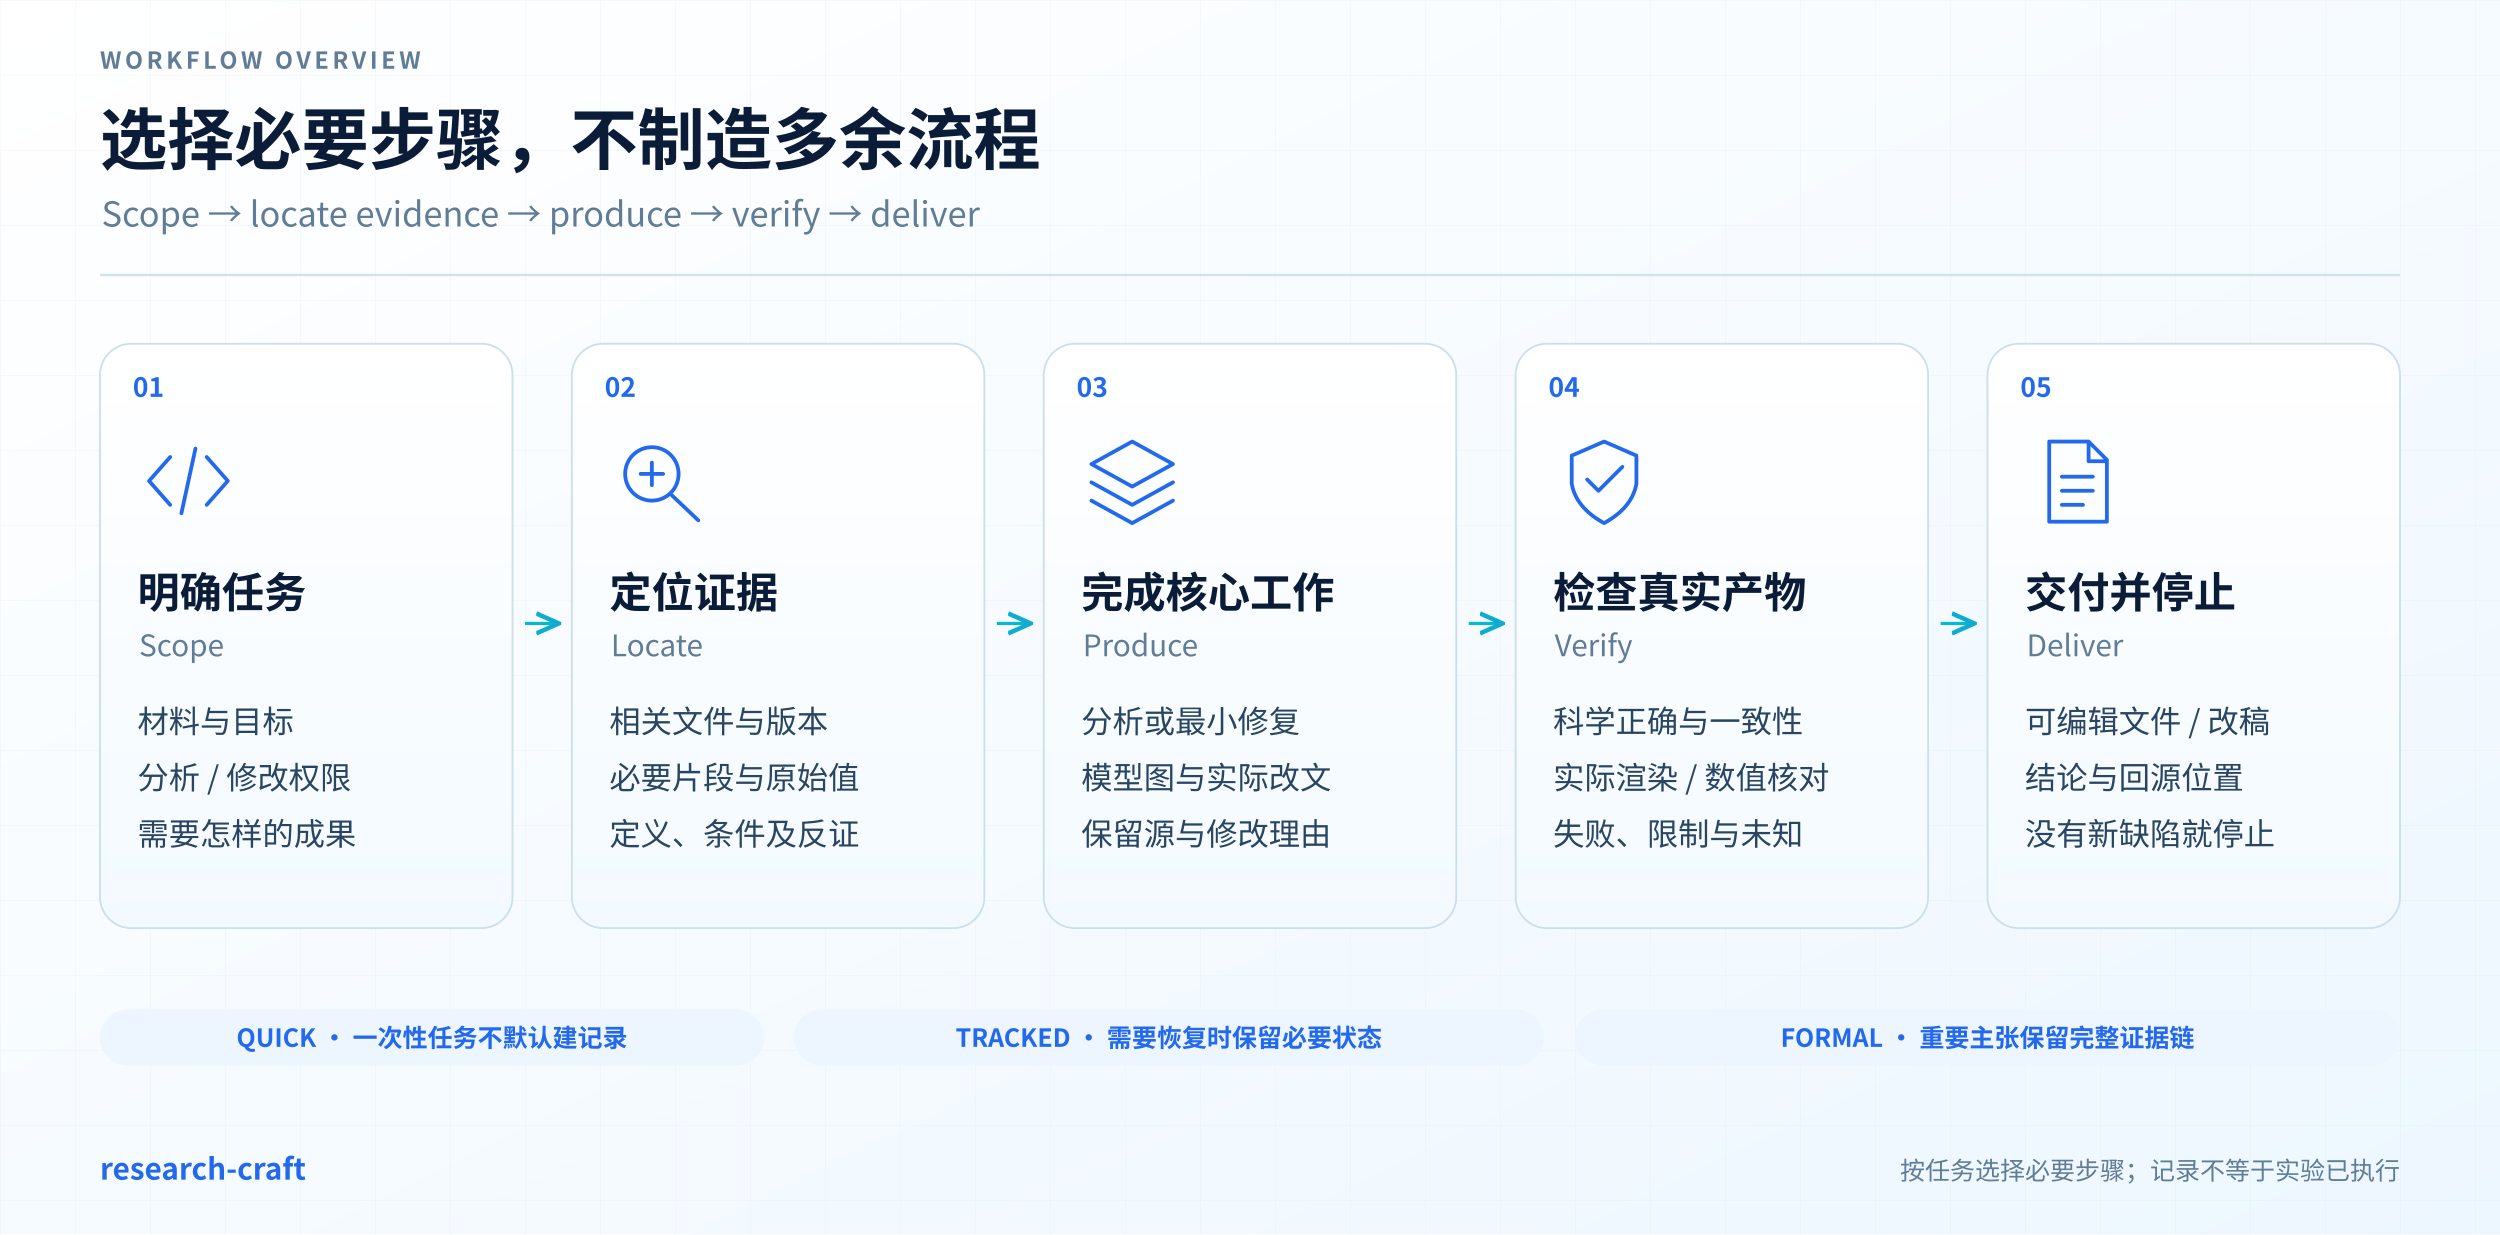
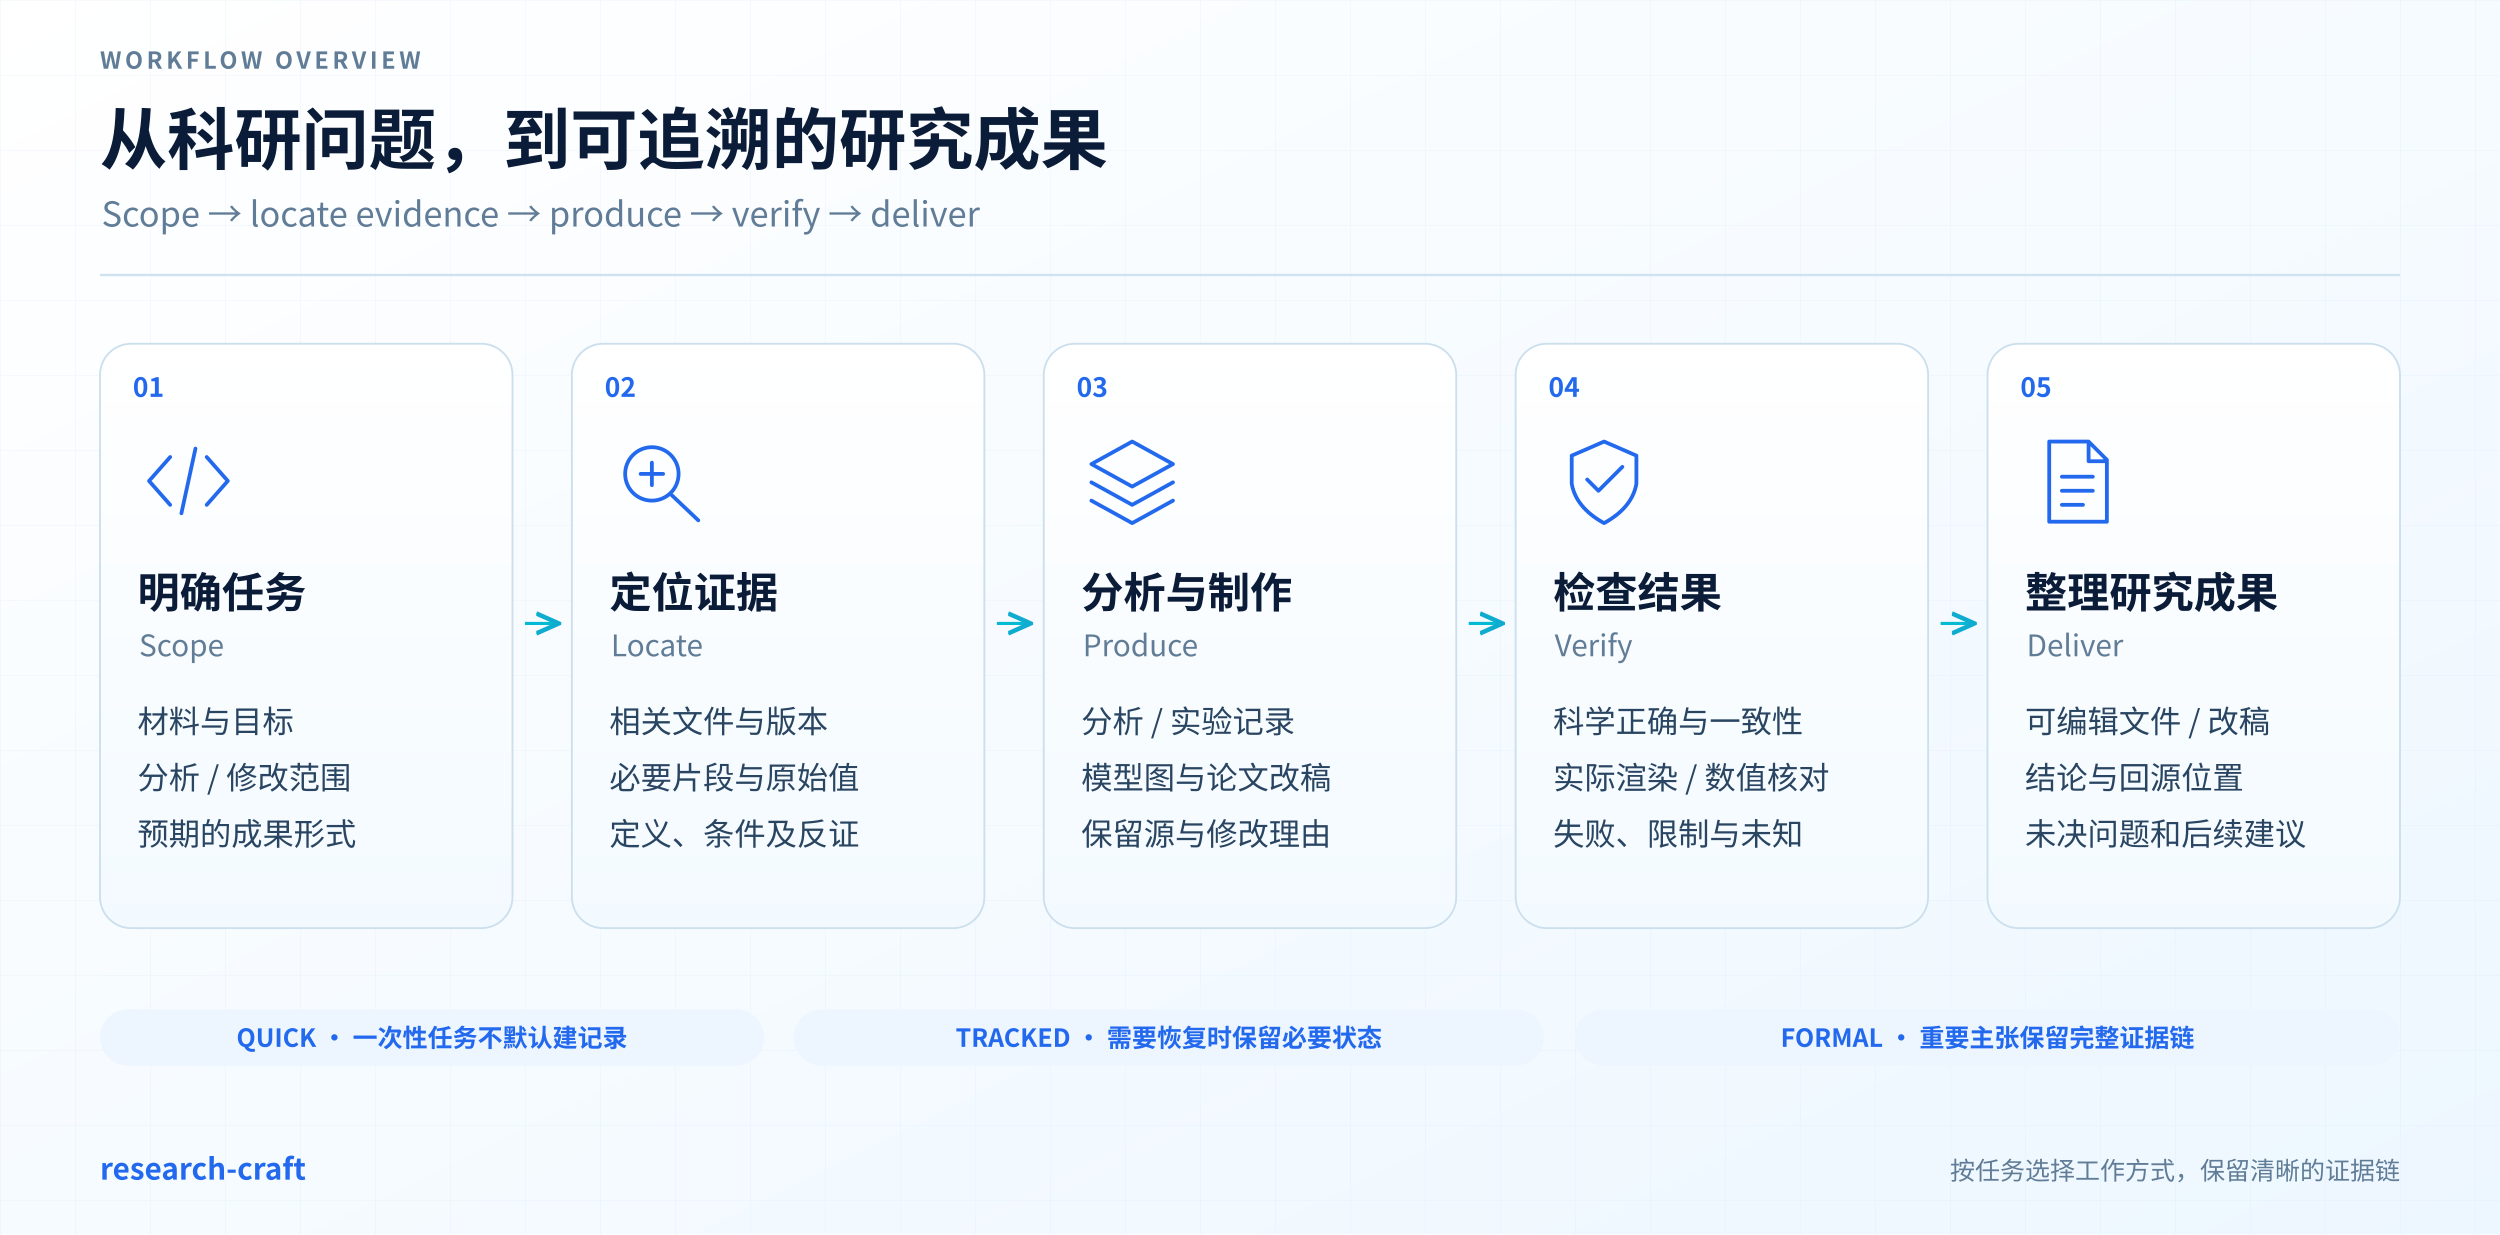
<svg xmlns="http://www.w3.org/2000/svg" width="1600" height="790" viewBox="0 0 1600 790" role="img">
  <defs>
    <linearGradient id="bg" x2="1" y2="1">
      <stop stop-color="#FFFFFF" />
      <stop offset="1" stop-color="#EDF7FF" />
    </linearGradient>
    <linearGradient id="accent">
      <stop stop-color="#2769F5" />
      <stop offset="1" stop-color="#09D4DE" />
    </linearGradient>
    <linearGradient id="glass" x2="0" y2="1">
      <stop stop-color="#FFFFFF" />
      <stop offset="1" stop-color="#F3FAFF" />
    </linearGradient>
    <marker id="arrow" viewBox="0 0 10 10" refX="8" refY="5" markerWidth="8" markerHeight="8" orient="auto-start-reverse">
      <path d="M0 1L9 5L0 9" fill="none" stroke="#10ACD0" stroke-width="1.8" />
    </marker>
    <pattern id="grid" width="48" height="48" patternUnits="userSpaceOnUse">
      <path d="M48 0H0V48" fill="none" stroke="#C5E0F1" stroke-width=".7" />
    </pattern>
  </defs>
  <rect width="1600" height="790" rx="0" fill="url(#bg)" />
  <rect width="1600" height="790" fill="url(#grid)" opacity="0.28" />
  <text x="64" y="44" font-family="Segoe UI, Microsoft YaHei, Noto Sans CJK SC, sans-serif" font-size="15" font-weight="600" fill="#607C96" text-anchor="start" letter-spacing="2.3">WORKFLOW OVERVIEW</text>
-   <text x="64" y="105" font-family="Segoe UI, Microsoft YaHei, Noto Sans CJK SC, sans-serif" font-size="43" font-weight="700" fill="#0B1C38" text-anchor="start">选择必要步骤，不制造多余流程</text>
+   <text x="64" y="105" font-family="Segoe UI, Microsoft YaHei, Noto Sans CJK SC, sans-serif" font-size="43" font-weight="700" fill="#0B1C38" text-anchor="start">从科研问题，到可追溯的研究成果</text>
  <text x="65" y="145" font-family="Segoe UI, Microsoft YaHei, Noto Sans CJK SC, sans-serif" font-size="22" font-weight="400" fill="#607C96" text-anchor="start">Scope → locate evidence → produce → verify → deliver</text>
  <path d="M64 176L1536 176" fill="none" stroke="#CEE2F0" stroke-width="1.5" />
  <rect x="64" y="220" width="264" height="374" rx="20" fill="url(#glass)" stroke="#CCDFED" stroke-width="1.2" />
  <text x="85" y="254" font-family="Segoe UI, Microsoft YaHei, Noto Sans CJK SC, sans-serif" font-size="17" font-weight="700" fill="#2369EE" text-anchor="start">01</text>
  <g transform="translate(90 279) scale(0.9)" fill="none" stroke="#2369EE" stroke-width="2.7" stroke-linecap="round" stroke-linejoin="round">
    <path d="M21 15L6 32L21 49M47 15L62 32L47 49M39 9L29 55" />
  </g>
  <text x="88" y="389" font-family="Segoe UI, Microsoft YaHei, Noto Sans CJK SC, sans-serif" font-size="27" font-weight="700" fill="#0B1C38" text-anchor="start">明确任务</text>
  <text x="89" y="420" font-family="Segoe UI, Microsoft YaHei, Noto Sans CJK SC, sans-serif" font-size="19" font-weight="400" fill="#607C96" text-anchor="start">Scope</text>
  <text x="88" y="469" font-family="Segoe UI, Microsoft YaHei, Noto Sans CJK SC, sans-serif" font-size="20" font-weight="400" fill="#294562" text-anchor="start">材料与目标</text>
-   <text x="88" y="505" font-family="Segoe UI, Microsoft YaHei, Noto Sans CJK SC, sans-serif" font-size="20" font-weight="400" fill="#294562" text-anchor="start">分析 / 修改权限</text>
-   <text x="88" y="541" font-family="Segoe UI, Microsoft YaHei, Noto Sans CJK SC, sans-serif" font-size="20" font-weight="400" fill="#294562" text-anchor="start">需要怎样的成果</text>
+   <text x="88" y="505" font-family="Segoe UI, Microsoft YaHei, Noto Sans CJK SC, sans-serif" font-size="20" font-weight="400" fill="#294562" text-anchor="start">分析 / 修改范围</text>
+   <text x="88" y="541" font-family="Segoe UI, Microsoft YaHei, Noto Sans CJK SC, sans-serif" font-size="20" font-weight="400" fill="#294562" text-anchor="start">预期的成果形式</text>
  <path d="M336 399L356 399" fill="none" stroke="#02BBD2" stroke-width="2" marker-end="url(#arrow)" />
  <rect x="366" y="220" width="264" height="374" rx="20" fill="url(#glass)" stroke="#CCDFED" stroke-width="1.2" />
  <text x="387" y="254" font-family="Segoe UI, Microsoft YaHei, Noto Sans CJK SC, sans-serif" font-size="17" font-weight="700" fill="#2369EE" text-anchor="start">02</text>
  <g transform="translate(392 279) scale(0.9)" fill="none" stroke="#2369EE" stroke-width="2.7" stroke-linecap="round" stroke-linejoin="round">
    <circle cx="28" cy="27" r="19" />
    <path d="M42 42L61 60M20 27H36M28 19V35" />
  </g>
  <text x="390" y="389" font-family="Segoe UI, Microsoft YaHei, Noto Sans CJK SC, sans-serif" font-size="27" font-weight="700" fill="#0B1C38" text-anchor="start">定位证据</text>
  <text x="391" y="420" font-family="Segoe UI, Microsoft YaHei, Noto Sans CJK SC, sans-serif" font-size="19" font-weight="400" fill="#607C96" text-anchor="start">Locate</text>
  <text x="390" y="469" font-family="Segoe UI, Microsoft YaHei, Noto Sans CJK SC, sans-serif" font-size="20" font-weight="400" fill="#294562" text-anchor="start">相关文件与版本</text>
  <text x="390" y="505" font-family="Segoe UI, Microsoft YaHei, Noto Sans CJK SC, sans-serif" font-size="20" font-weight="400" fill="#294562" text-anchor="start">必要片段与原始值</text>
  <text x="390" y="541" font-family="Segoe UI, Microsoft YaHei, Noto Sans CJK SC, sans-serif" font-size="20" font-weight="400" fill="#294562" text-anchor="start">定义、条件及反证</text>
  <path d="M638 399L658 399" fill="none" stroke="#02BBD2" stroke-width="2" marker-end="url(#arrow)" />
  <rect x="668" y="220" width="264" height="374" rx="20" fill="url(#glass)" stroke="#CCDFED" stroke-width="1.2" />
  <text x="689" y="254" font-family="Segoe UI, Microsoft YaHei, Noto Sans CJK SC, sans-serif" font-size="17" font-weight="700" fill="#2369EE" text-anchor="start">03</text>
  <g transform="translate(694 279) scale(0.9)" fill="none" stroke="#2369EE" stroke-width="2.7" stroke-linecap="round" stroke-linejoin="round">
    <path d="M5 20L34 4L63 20L34 36ZM5 33L34 49L63 33M5 46L34 62L63 46" />
  </g>
-   <text x="692" y="389" font-family="Segoe UI, Microsoft YaHei, Noto Sans CJK SC, sans-serif" font-size="27" font-weight="700" fill="#0B1C38" text-anchor="start">完成核心工作</text>
+   <text x="692" y="389" font-family="Segoe UI, Microsoft YaHei, Noto Sans CJK SC, sans-serif" font-size="27" font-weight="700" fill="#0B1C38" text-anchor="start">分析与制作</text>
  <text x="693" y="420" font-family="Segoe UI, Microsoft YaHei, Noto Sans CJK SC, sans-serif" font-size="19" font-weight="400" fill="#607C96" text-anchor="start">Produce</text>
-   <text x="692" y="469" font-family="Segoe UI, Microsoft YaHei, Noto Sans CJK SC, sans-serif" font-size="20" font-weight="400" fill="#294562" text-anchor="start">分析或最小修复</text>
-   <text x="692" y="505" font-family="Segoe UI, Microsoft YaHei, Noto Sans CJK SC, sans-serif" font-size="20" font-weight="400" fill="#294562" text-anchor="start">模型图与实际改文</text>
+   <text x="692" y="469" font-family="Segoe UI, Microsoft YaHei, Noto Sans CJK SC, sans-serif" font-size="20" font-weight="400" fill="#294562" text-anchor="start">分析 / 实验记录</text>
+   <text x="692" y="505" font-family="Segoe UI, Microsoft YaHei, Noto Sans CJK SC, sans-serif" font-size="20" font-weight="400" fill="#294562" text-anchor="start">模型图与论文改稿</text>
  <text x="692" y="541" font-family="Segoe UI, Microsoft YaHei, Noto Sans CJK SC, sans-serif" font-size="20" font-weight="400" fill="#294562" text-anchor="start">保留源与修改理由</text>
  <path d="M940 399L960 399" fill="none" stroke="#02BBD2" stroke-width="2" marker-end="url(#arrow)" />
  <rect x="970" y="220" width="264" height="374" rx="20" fill="url(#glass)" stroke="#CCDFED" stroke-width="1.2" />
  <text x="991" y="254" font-family="Segoe UI, Microsoft YaHei, Noto Sans CJK SC, sans-serif" font-size="17" font-weight="700" fill="#2369EE" text-anchor="start">04</text>
  <g transform="translate(996 279) scale(0.9)" fill="none" stroke="#2369EE" stroke-width="2.7" stroke-linecap="round" stroke-linejoin="round">
    <path d="M34 4L57 14V34Q54 51 34 62Q14 51 11 34V14ZM22 31L30 39L47 22" />
  </g>
-   <text x="994" y="389" font-family="Segoe UI, Microsoft YaHei, Noto Sans CJK SC, sans-serif" font-size="27" font-weight="700" fill="#0B1C38" text-anchor="start">检查真实产物</text>
+   <text x="994" y="389" font-family="Segoe UI, Microsoft YaHei, Noto Sans CJK SC, sans-serif" font-size="27" font-weight="700" fill="#0B1C38" text-anchor="start">检查结果</text>
  <text x="995" y="420" font-family="Segoe UI, Microsoft YaHei, Noto Sans CJK SC, sans-serif" font-size="19" font-weight="400" fill="#607C96" text-anchor="start">Verify</text>
  <text x="994" y="469" font-family="Segoe UI, Microsoft YaHei, Noto Sans CJK SC, sans-serif" font-size="20" font-weight="400" fill="#294562" text-anchor="start">科学正确与一致性</text>
  <text x="994" y="505" font-family="Segoe UI, Microsoft YaHei, Noto Sans CJK SC, sans-serif" font-size="20" font-weight="400" fill="#294562" text-anchor="start">实际渲染 / 数值核对</text>
  <text x="994" y="541" font-family="Segoe UI, Microsoft YaHei, Noto Sans CJK SC, sans-serif" font-size="20" font-weight="400" fill="#294562" text-anchor="start">失败、限制与未知</text>
  <path d="M1242 399L1262 399" fill="none" stroke="#02BBD2" stroke-width="2" marker-end="url(#arrow)" />
  <rect x="1272" y="220" width="264" height="374" rx="20" fill="url(#glass)" stroke="#CCDFED" stroke-width="1.2" />
  <text x="1293" y="254" font-family="Segoe UI, Microsoft YaHei, Noto Sans CJK SC, sans-serif" font-size="17" font-weight="700" fill="#2369EE" text-anchor="start">05</text>
  <g transform="translate(1298 279) scale(0.9)" fill="none" stroke="#2369EE" stroke-width="2.7" stroke-linecap="round" stroke-linejoin="round">
    <path d="M15 4H43L56 17V61H15ZM43 4V18H56M24 29H46M24 39H46M24 49H39" />
  </g>
-   <text x="1296" y="389" font-family="Segoe UI, Microsoft YaHei, Noto Sans CJK SC, sans-serif" font-size="27" font-weight="700" fill="#0B1C38" text-anchor="start">交付并停止</text>
+   <text x="1296" y="389" font-family="Segoe UI, Microsoft YaHei, Noto Sans CJK SC, sans-serif" font-size="27" font-weight="700" fill="#0B1C38" text-anchor="start">整理研究成果</text>
  <text x="1297" y="420" font-family="Segoe UI, Microsoft YaHei, Noto Sans CJK SC, sans-serif" font-size="19" font-weight="400" fill="#607C96" text-anchor="start">Deliver</text>
  <text x="1296" y="469" font-family="Segoe UI, Microsoft YaHei, Noto Sans CJK SC, sans-serif" font-size="20" font-weight="400" fill="#294562" text-anchor="start">可编辑文件 / 改稿</text>
  <text x="1296" y="505" font-family="Segoe UI, Microsoft YaHei, Noto Sans CJK SC, sans-serif" font-size="20" font-weight="400" fill="#294562" text-anchor="start">结论与回源位置</text>
-   <text x="1296" y="541" font-family="Segoe UI, Microsoft YaHei, Noto Sans CJK SC, sans-serif" font-size="20" font-weight="400" fill="#294562" text-anchor="start">没有新缺陷就停止</text>
+   <text x="1296" y="541" font-family="Segoe UI, Microsoft YaHei, Noto Sans CJK SC, sans-serif" font-size="20" font-weight="400" fill="#294562" text-anchor="start">未决问题和后续建议</text>
  <rect x="64" y="646" width="425" height="36" rx="18" fill="#EDF5FF" stroke="none" stroke-width="1.2" />
  <text x="276.5" y="670" font-family="Segoe UI, Microsoft YaHei, Noto Sans CJK SC, sans-serif" font-size="16" font-weight="600" fill="#2369EE" text-anchor="middle">QUICK · 一次性任务不默认建记录</text>
  <rect x="508" y="646" width="480" height="36" rx="18" fill="#EDF5FF" stroke="none" stroke-width="1.2" />
  <text x="748.0" y="670" font-family="Segoe UI, Microsoft YaHei, Noto Sans CJK SC, sans-serif" font-size="16" font-weight="600" fill="#2369EE" text-anchor="middle">TRACKED · 需要恢复时保留必要状态</text>
  <rect x="1008" y="646" width="528" height="36" rx="18" fill="#EDF5FF" stroke="none" stroke-width="1.2" />
  <text x="1272.0" y="670" font-family="Segoe UI, Microsoft YaHei, Noto Sans CJK SC, sans-serif" font-size="16" font-weight="600" fill="#2369EE" text-anchor="middle">FORMAL · 重要主张保留完整证据链</text>
  <text x="64" y="755" font-family="Segoe UI, Microsoft YaHei, Noto Sans CJK SC, sans-serif" font-size="19" font-weight="700" fill="#2369EE" text-anchor="start">research-craft</text>
-   <text x="1536" y="755" font-family="Segoe UI, Microsoft YaHei, Noto Sans CJK SC, sans-serif" font-size="16" font-weight="400" fill="#607C96" text-anchor="end">按任务选择必要步骤；记录不等于实验已执行</text>
+   <text x="1536" y="755" font-family="Segoe UI, Microsoft YaHei, Noto Sans CJK SC, sans-serif" font-size="16" font-weight="400" fill="#607C96" text-anchor="end">按任务选择工作方式，保留清晰的证据链</text>
</svg>
